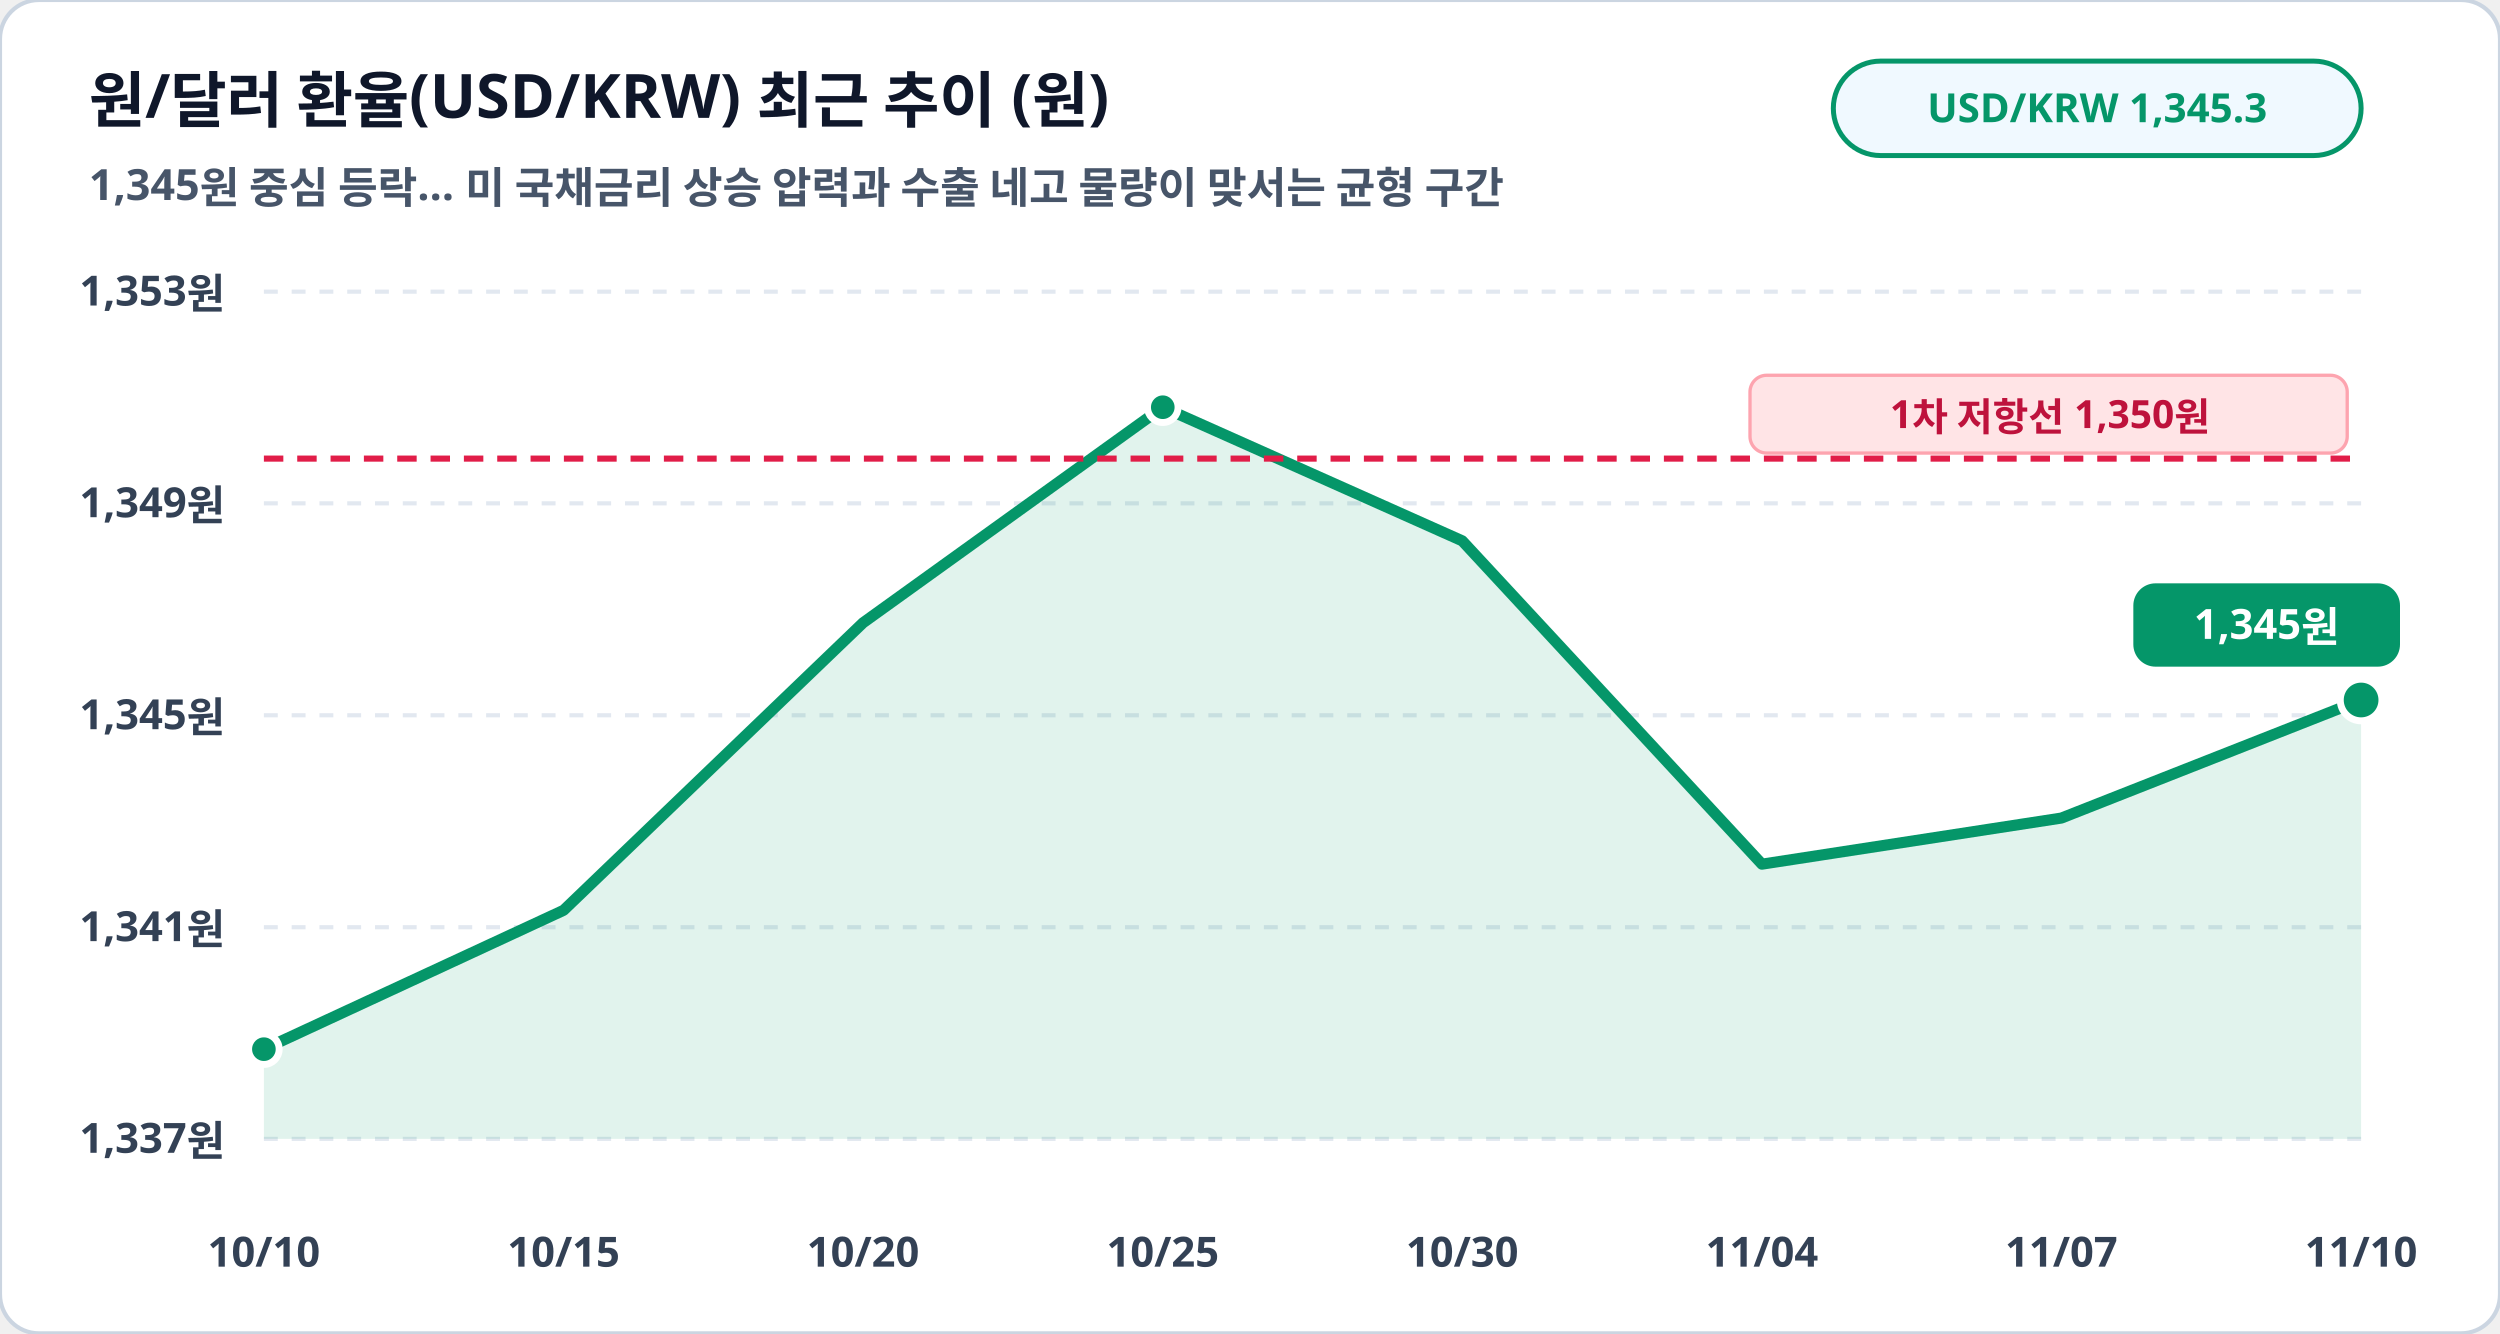
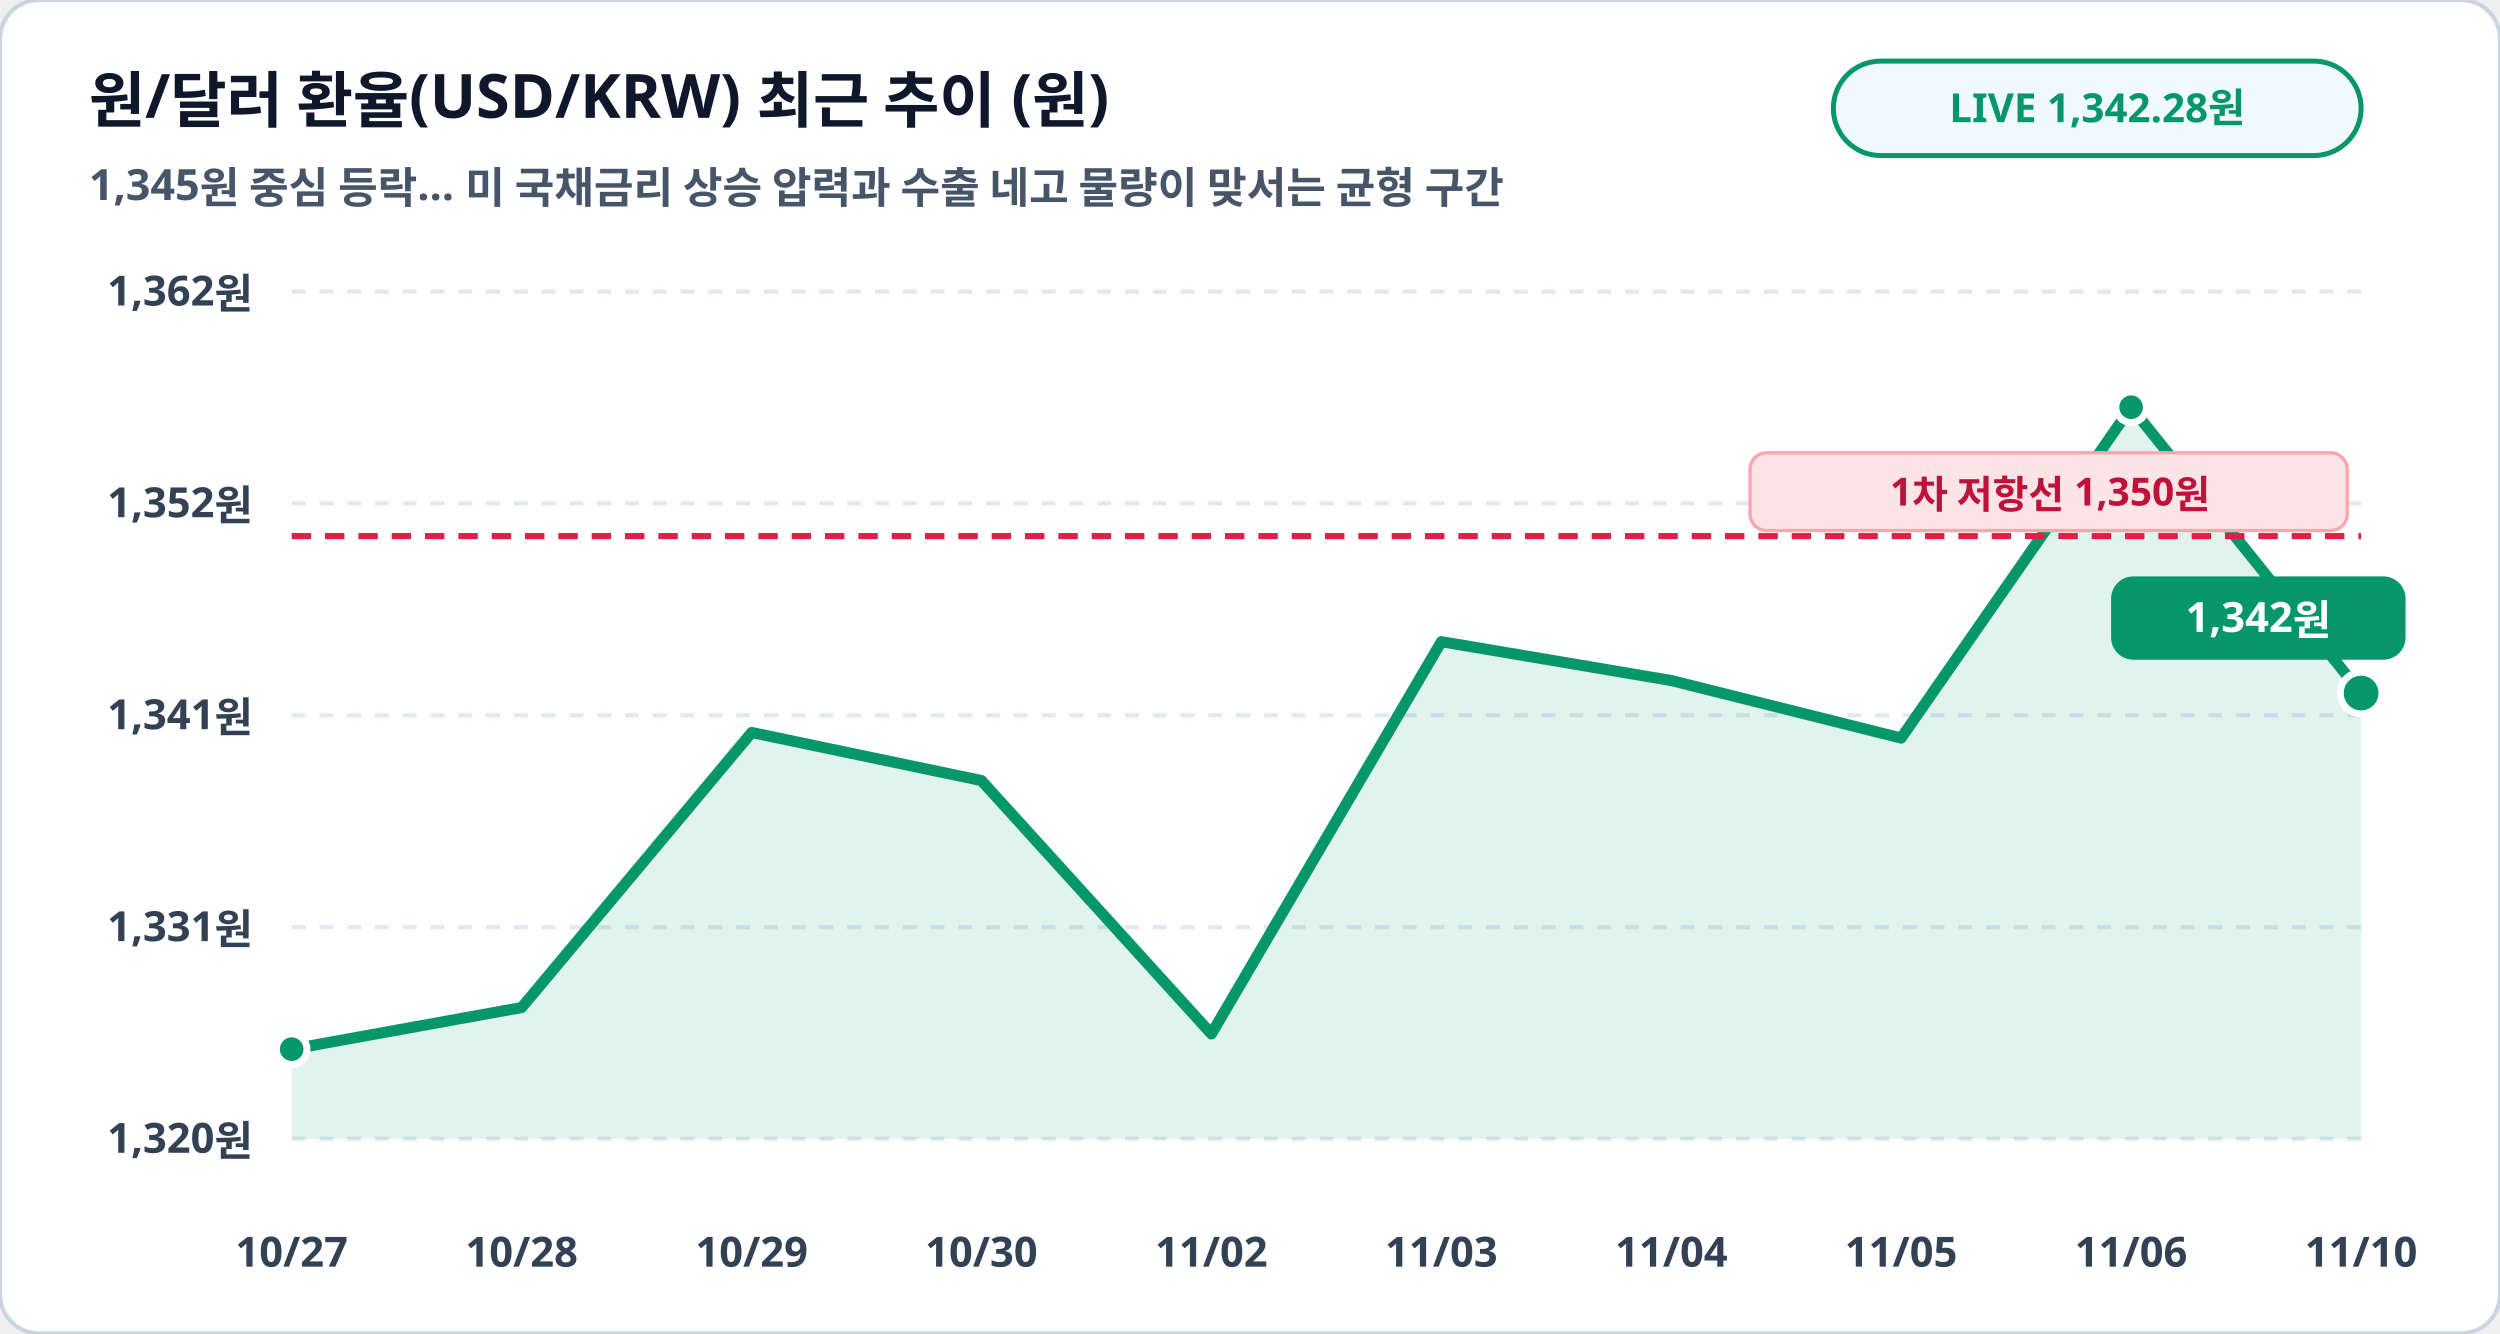
<svg xmlns="http://www.w3.org/2000/svg" viewBox="0 0 900 480" width="100%" height="100%">
  <rect width="900" height="480" rx="14" fill="#ffffff" stroke="#cbd5e1" stroke-width="1.5" />
  <text x="32" y="44" fill="#0f172a" font-family="Pretendard, sans-serif" font-size="22" font-weight="900">원/달러 환율(USD/KRW) 최근 추이 (원)</text>
  <text x="32" y="72" fill="#475569" font-family="Pretendard, sans-serif" font-size="15.5" font-weight="600">1,345원 중심 등락… 미 국채금리 상승 압력과 수출 네고 물량이 맞서는 균형 구간</text>
  <rect x="660" y="22" width="190" height="34" rx="17" fill="#f0f9ff" stroke="#059669" stroke-width="1.8" />
-   <text x="755" y="44" fill="#059669" font-family="Pretendard, sans-serif" font-size="14.5" font-weight="800" text-anchor="middle">USD/KRW 1,345.3</text>
-   <line x1="95" y1="105.0" x2="850" y2="105.0" stroke="#e2e8f0" stroke-width="1.5" stroke-dasharray="5,5" />
-   <text x="81" y="110.0" fill="#334155" font-family="Pretendard, sans-serif" font-size="15" font-weight="700" text-anchor="end">1,353원</text>
-   <line x1="95" y1="181.2" x2="850" y2="181.2" stroke="#e2e8f0" stroke-width="1.5" stroke-dasharray="5,5" />
-   <text x="81" y="186.2" fill="#334155" font-family="Pretendard, sans-serif" font-size="15" font-weight="700" text-anchor="end">1,349원</text>
-   <line x1="95" y1="257.5" x2="850" y2="257.5" stroke="#e2e8f0" stroke-width="1.5" stroke-dasharray="5,5" />
-   <text x="81" y="262.5" fill="#334155" font-family="Pretendard, sans-serif" font-size="15" font-weight="700" text-anchor="end">1,345원</text>
-   <line x1="95" y1="333.8" x2="850" y2="333.8" stroke="#e2e8f0" stroke-width="1.5" stroke-dasharray="5,5" />
-   <text x="81" y="338.8" fill="#334155" font-family="Pretendard, sans-serif" font-size="15" font-weight="700" text-anchor="end">1,341원</text>
-   <line x1="95" y1="410.0" x2="850" y2="410.0" stroke="#e2e8f0" stroke-width="1.5" stroke-dasharray="5,5" />
-   <text x="81" y="415.0" fill="#334155" font-family="Pretendard, sans-serif" font-size="15" font-weight="700" text-anchor="end">1,337원</text>
-   <polygon points="95.0,410.0 95.0,377.7 202.9,327.7 310.7,224.2 418.6,146.6 526.4,194.7 634.3,311.1 742.1,294.5 850.0,252.0 850.0,410.0" fill="#059669" fill-opacity="0.12" />
-   <polyline fill="none" stroke="#059669" stroke-width="4" stroke-linecap="round" stroke-linejoin="round" points="95.0,377.7 202.9,327.7 310.7,224.2 418.6,146.6 526.4,194.7 634.3,311.1 742.1,294.5 850.0,252.0" />
-   <line x1="95" y1="165.1" x2="850" y2="165.1" stroke="#e11d48" stroke-width="2.2" stroke-dasharray="7,5" />
-   <rect x="630" y="135.1" width="215" height="28" rx="6" fill="#ffe4e6" stroke="#fda4af" stroke-width="1.2" />
-   <text x="738" y="154.1" fill="#be123c" font-family="Pretendard, sans-serif" font-size="14" font-weight="800" text-anchor="middle">1차 저항선 1,350원</text>
-   <circle cx="95.0" cy="377.7" r="5.5" fill="#059669" stroke="#ffffff" stroke-width="2.5" />
-   <circle cx="418.6" cy="146.6" r="5.5" fill="#059669" stroke="#ffffff" stroke-width="2.5" />
-   <circle cx="850.0" cy="252.0" r="7.5" fill="#059669" stroke="#ffffff" stroke-width="2.5" />
-   <rect x="768.0" y="210.0" width="96" height="30" rx="8" fill="#059669" />
-   <text x="816.0" y="230.0" fill="#ffffff" font-family="Pretendard, sans-serif" font-size="15" font-weight="800" text-anchor="middle">1,345원</text>
-   <text x="95.0" y="456" fill="#334155" font-family="Pretendard, sans-serif" font-size="15" font-weight="700" text-anchor="middle">10/10</text>
-   <text x="202.9" y="456" fill="#334155" font-family="Pretendard, sans-serif" font-size="15" font-weight="700" text-anchor="middle">10/15</text>
-   <text x="310.7" y="456" fill="#334155" font-family="Pretendard, sans-serif" font-size="15" font-weight="700" text-anchor="middle">10/20</text>
-   <text x="418.6" y="456" fill="#334155" font-family="Pretendard, sans-serif" font-size="15" font-weight="700" text-anchor="middle">10/25</text>
-   <text x="526.4" y="456" fill="#334155" font-family="Pretendard, sans-serif" font-size="15" font-weight="700" text-anchor="middle">10/30</text>
-   <text x="634.3" y="456" fill="#334155" font-family="Pretendard, sans-serif" font-size="15" font-weight="700" text-anchor="middle">11/04</text>
-   <text x="742.1" y="456" fill="#334155" font-family="Pretendard, sans-serif" font-size="15" font-weight="700" text-anchor="middle">11/07</text>
+   <text x="755" y="44" fill="#059669" font-family="Pretendard, sans-serif" font-size="14.5" font-weight="800" text-anchor="middle">LIVE 1,342.28원</text>
+   <line x1="105" y1="105.0" x2="850" y2="105.0" stroke="#e2e8f0" stroke-width="1.5" stroke-dasharray="5,5" />
+   <text x="91" y="110.0" fill="#334155" font-family="Pretendard, sans-serif" font-size="15" font-weight="700" text-anchor="end">1,362원</text>
+   <line x1="105" y1="181.2" x2="850" y2="181.2" stroke="#e2e8f0" stroke-width="1.5" stroke-dasharray="5,5" />
+   <text x="91" y="186.2" fill="#334155" font-family="Pretendard, sans-serif" font-size="15" font-weight="700" text-anchor="end">1,352원</text>
+   <line x1="105" y1="257.5" x2="850" y2="257.5" stroke="#e2e8f0" stroke-width="1.5" stroke-dasharray="5,5" />
+   <text x="91" y="262.5" fill="#334155" font-family="Pretendard, sans-serif" font-size="15" font-weight="700" text-anchor="end">1,341원</text>
+   <line x1="105" y1="333.8" x2="850" y2="333.8" stroke="#e2e8f0" stroke-width="1.5" stroke-dasharray="5,5" />
+   <text x="91" y="338.8" fill="#334155" font-family="Pretendard, sans-serif" font-size="15" font-weight="700" text-anchor="end">1,331원</text>
+   <line x1="105" y1="410.0" x2="850" y2="410.0" stroke="#e2e8f0" stroke-width="1.5" stroke-dasharray="5,5" />
+   <text x="91" y="415.0" fill="#334155" font-family="Pretendard, sans-serif" font-size="15" font-weight="700" text-anchor="end">1,320원</text>
+   <polygon points="105.0,410.0 105.0,377.7 187.8,362.7 270.6,263.7 353.3,281.0 436.1,372.2 518.9,231.0 601.7,245.0 684.4,265.7 767.2,146.6 850.0,249.5 850.0,410.0" fill="#059669" fill-opacity="0.12" />
+   <polyline fill="none" stroke="#059669" stroke-width="4" stroke-linecap="round" stroke-linejoin="round" points="105.0,377.7 187.8,362.7 270.6,263.7 353.3,281.0 436.1,372.2 518.9,231.0 601.7,245.0 684.4,265.7 767.2,146.6 850.0,249.5" />
+   <line x1="105" y1="193.0" x2="850" y2="193.0" stroke="#e11d48" stroke-width="2.2" stroke-dasharray="7,5" />
+   <rect x="630" y="163.0" width="215" height="28" rx="6" fill="#ffe4e6" stroke="#fda4af" stroke-width="1.2" />
+   <text x="738" y="182.0" fill="#be123c" font-family="Pretendard, sans-serif" font-size="14" font-weight="800" text-anchor="middle">1차 저항선 1,350원</text>
+   <circle cx="105.0" cy="377.7" r="5.5" fill="#059669" stroke="#ffffff" stroke-width="2.5" />
+   <circle cx="767.2" cy="146.6" r="5.5" fill="#059669" stroke="#ffffff" stroke-width="2.5" />
+   <circle cx="850.0" cy="249.5" r="7.5" fill="#059669" stroke="#ffffff" stroke-width="2.5" />
+   <rect x="760.0" y="207.5" width="106" height="30" rx="8" fill="#059669" />
+   <text x="813.0" y="227.5" fill="#ffffff" font-family="Pretendard, sans-serif" font-size="15" font-weight="800" text-anchor="middle">1,342원</text>
+   <text x="105.0" y="456" fill="#334155" font-family="Pretendard, sans-serif" font-size="15" font-weight="700" text-anchor="middle">10/27</text>
+   <text x="187.8" y="456" fill="#334155" font-family="Pretendard, sans-serif" font-size="15" font-weight="700" text-anchor="middle">10/28</text>
+   <text x="270.6" y="456" fill="#334155" font-family="Pretendard, sans-serif" font-size="15" font-weight="700" text-anchor="middle">10/29</text>
+   <text x="353.3" y="456" fill="#334155" font-family="Pretendard, sans-serif" font-size="15" font-weight="700" text-anchor="middle">10/30</text>
+   <text x="436.1" y="456" fill="#334155" font-family="Pretendard, sans-serif" font-size="15" font-weight="700" text-anchor="middle">11/02</text>
+   <text x="518.9" y="456" fill="#334155" font-family="Pretendard, sans-serif" font-size="15" font-weight="700" text-anchor="middle">11/03</text>
+   <text x="601.7" y="456" fill="#334155" font-family="Pretendard, sans-serif" font-size="15" font-weight="700" text-anchor="middle">11/04</text>
+   <text x="684.4" y="456" fill="#334155" font-family="Pretendard, sans-serif" font-size="15" font-weight="700" text-anchor="middle">11/05</text>
+   <text x="767.2" y="456" fill="#334155" font-family="Pretendard, sans-serif" font-size="15" font-weight="700" text-anchor="middle">11/06</text>
  <text x="850.0" y="456" fill="#334155" font-family="Pretendard, sans-serif" font-size="15" font-weight="700" text-anchor="middle">11/10</text>
</svg>
